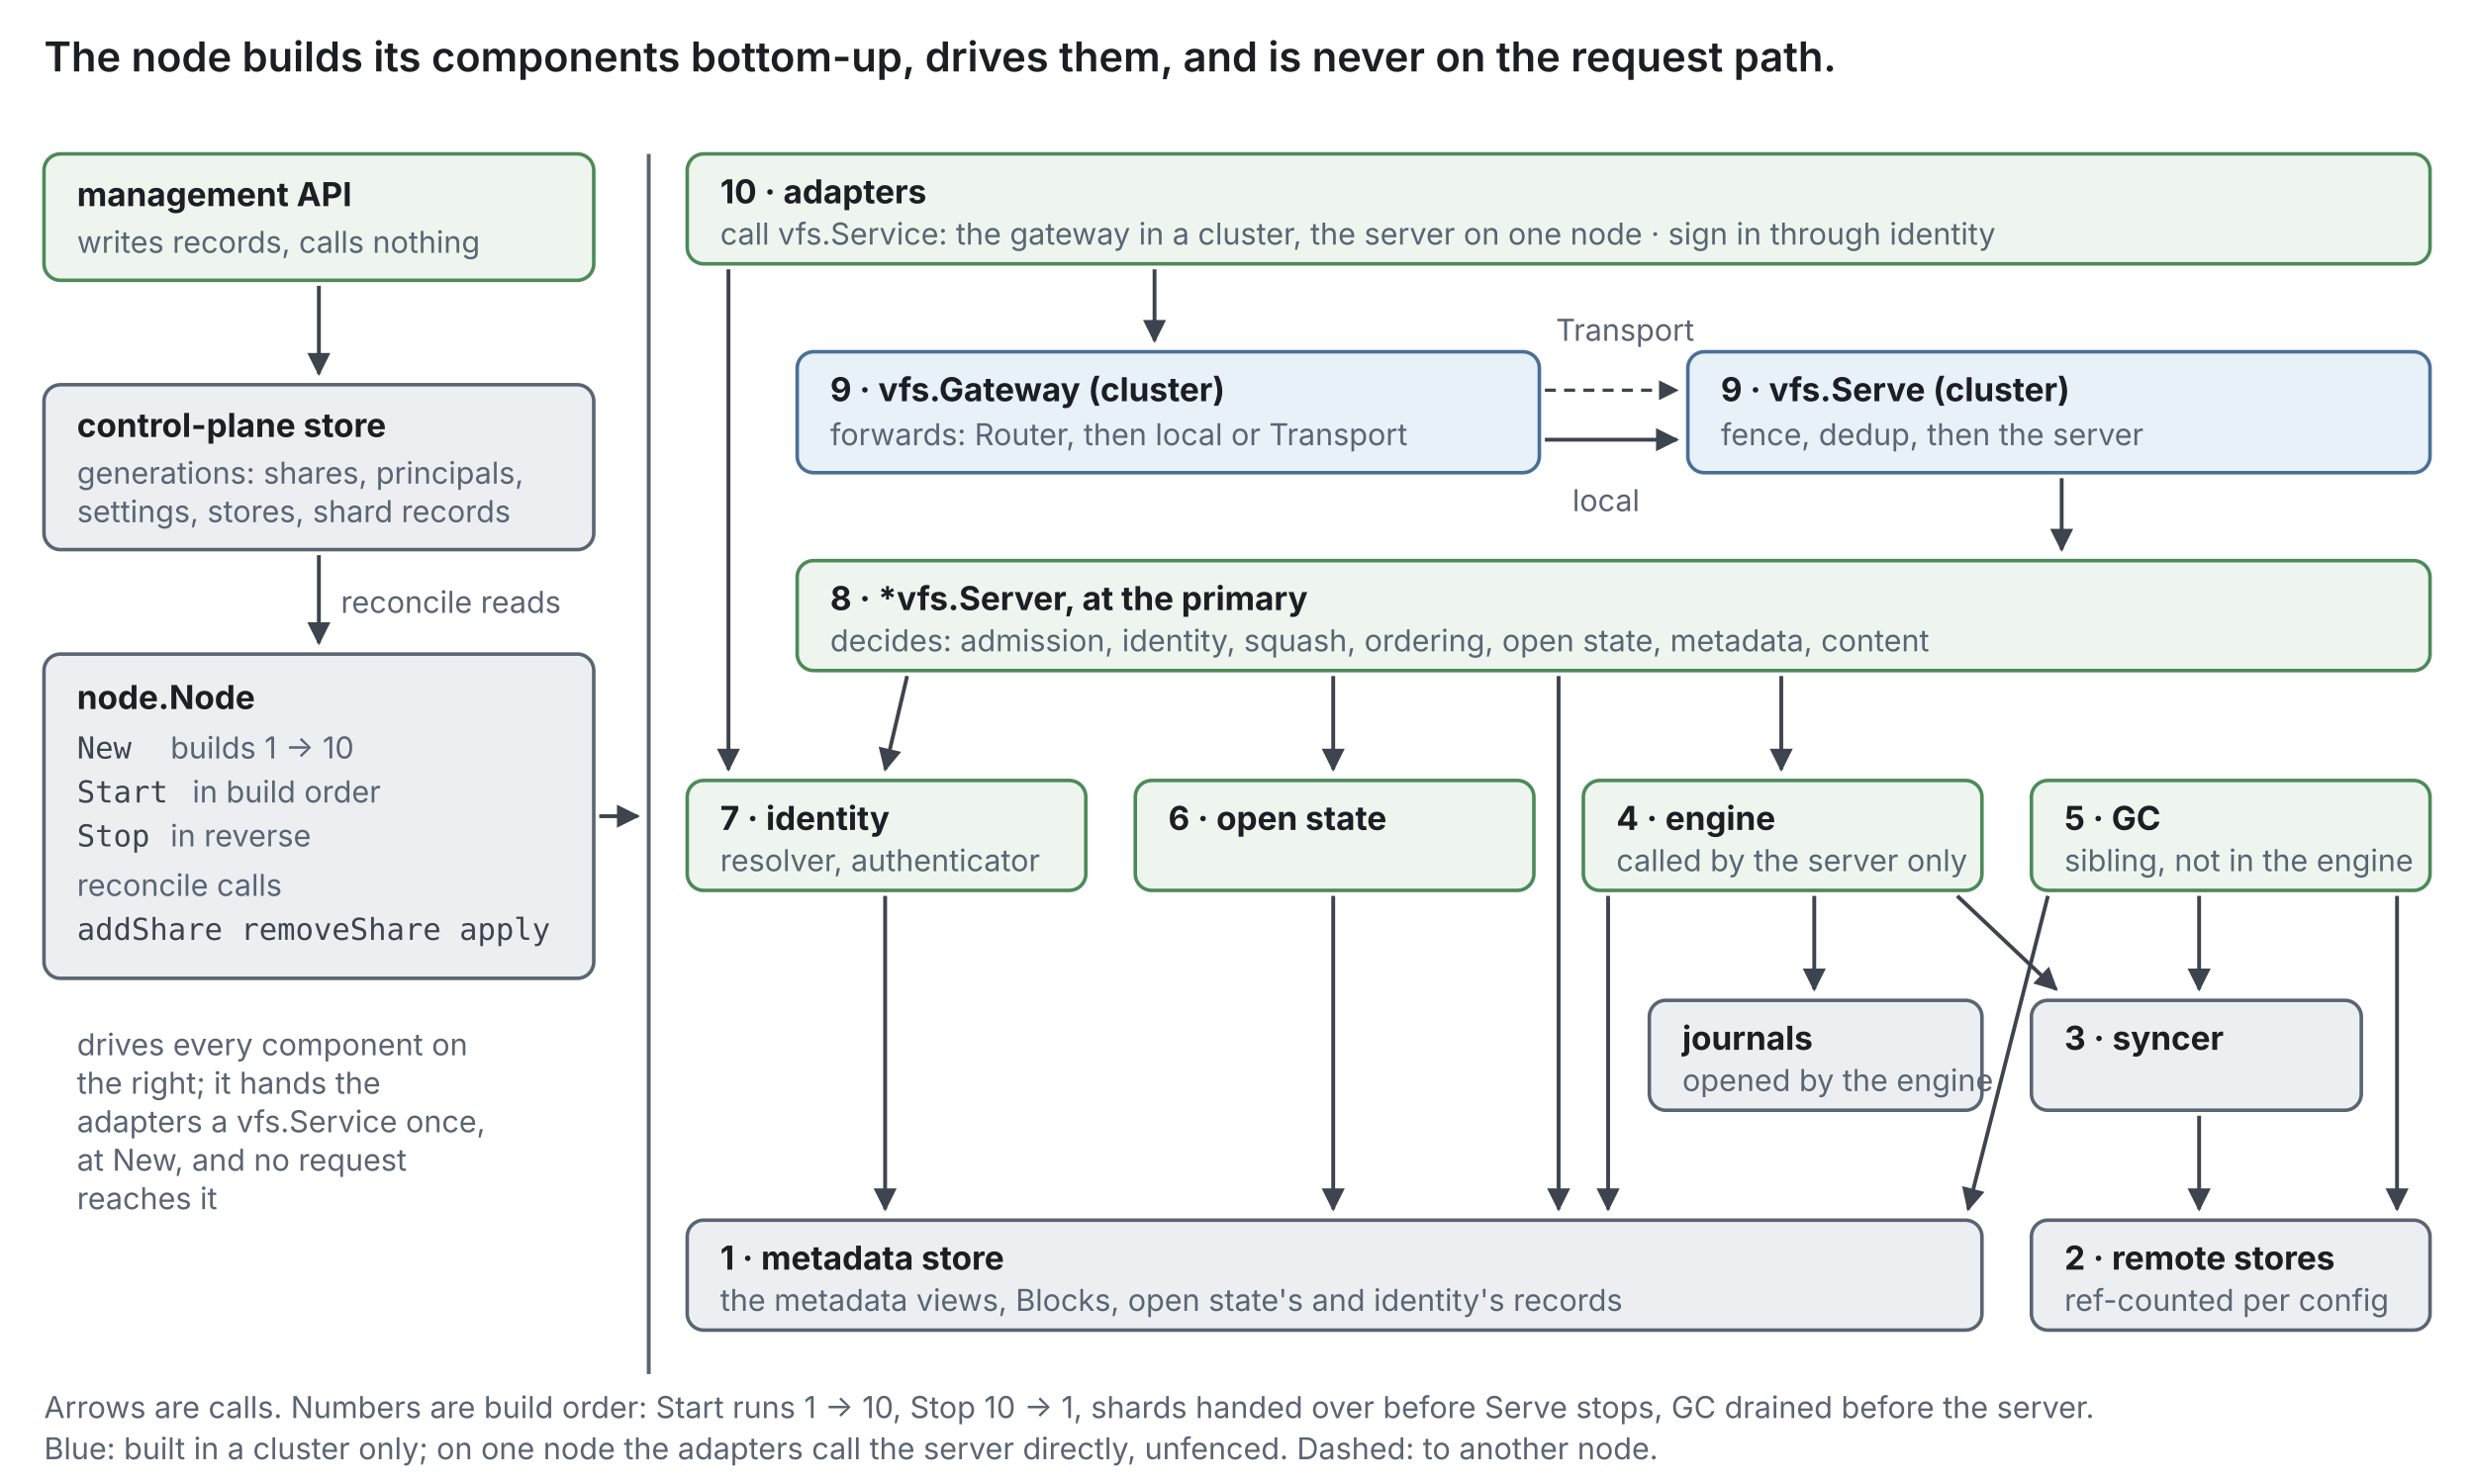
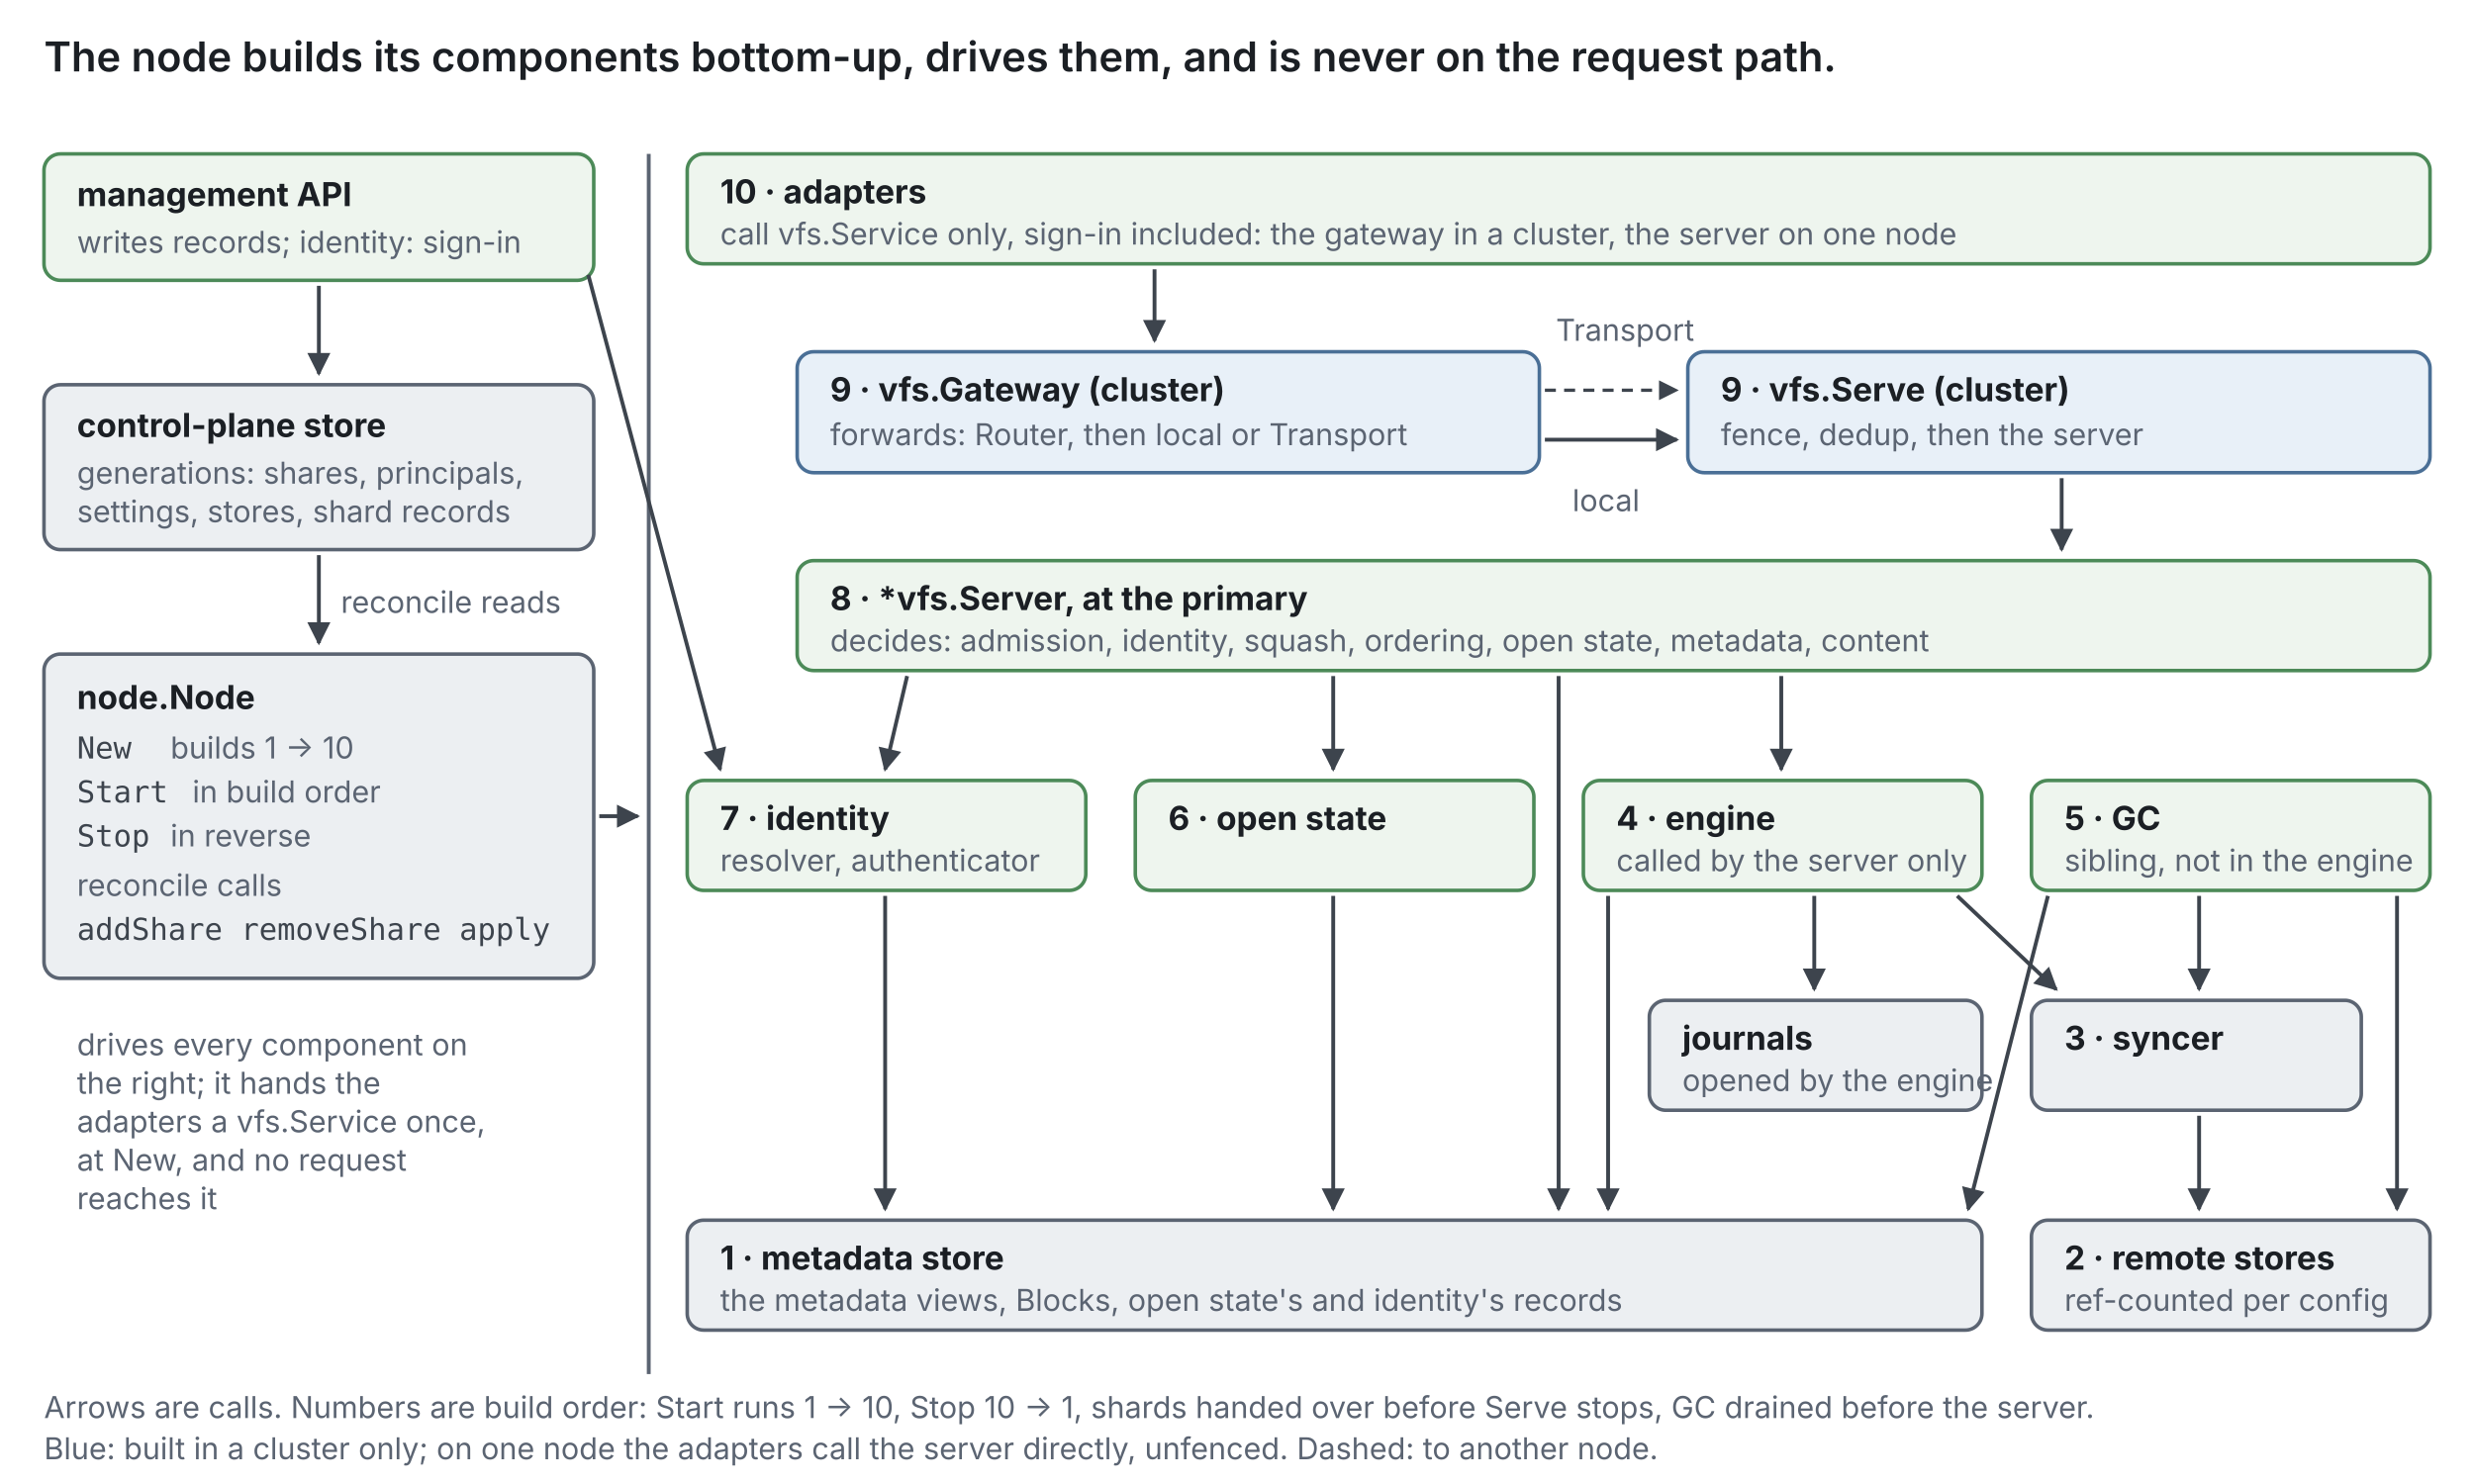
<svg xmlns="http://www.w3.org/2000/svg" viewBox="0 0 900 540" width="900" height="540" font-family="system-ui,-apple-system,Segoe UI,sans-serif">
  <defs>
    <marker id="a" viewBox="0 0 10 10" refX="9" refY="5" markerWidth="6" markerHeight="6" orient="auto-start-reverse">
      <path d="M0,0 L10,5 L0,10 z" fill="#3d444d" />
    </marker>
    <style>
      .t{font-size:15px;font-weight:600;fill:#1b1f24}.h{font-size:12px;font-weight:700;fill:#1b1f24}
      .l{font-size:12px;fill:#1b1f24}.s{font-size:11px;fill:#5b6472}
      .k{font-family:ui-monospace,SFMono-Regular,Menlo,monospace;font-size:11px;fill:#3d444d}
      .pr{fill:#e8f0f8;stroke:#4a6f96;stroke-width:1.3}
      .sv{fill:#eef5ee;stroke:#4c8a58;stroke-width:1.3}
      .st{fill:#eceff2;stroke:#5b6472;stroke-width:1.3}
      .ln{stroke:#3d444d;stroke-width:1.4;fill:none;marker-end:url(#a)}
      .dl{stroke:#3d444d;stroke-width:1.2;fill:none;stroke-dasharray:4 3;marker-end:url(#a)}
    </style>
  </defs>
  <rect width="900" height="540" fill="#ffffff" />
  <text x="16" y="26" class="t">The node builds its components bottom-up, drives them, and is never on the request path.</text>
  <rect x="16" y="56" width="200" height="46" rx="6" class="sv" />
  <text x="28" y="75" class="h">management API</text>
-   <text x="28" y="92" class="s">writes records, calls nothing</text>
+   <text x="28" y="92" class="s">writes records; identity: sign-in</text>
  <path d="M116,104 L116,136" class="ln" />
  <rect x="16" y="140" width="200" height="60" rx="6" class="st" />
  <text x="28" y="159" class="h">control-plane store</text>
  <text x="28" y="176" class="s">generations: shares, principals,</text>
  <text x="28" y="190" class="s">settings, stores, shard records</text>
  <path d="M116,202 L116,234" class="ln" />
  <text x="124" y="223" class="s">reconcile reads</text>
  <rect x="16" y="238" width="200" height="118" rx="6" class="st" />
  <text x="28" y="258" class="h">node.Node</text>
  <text x="28" y="276" class="k">New</text>
  <text x="62" y="276" class="s">builds 1 → 10</text>
  <text x="28" y="292" class="k">Start</text>
  <text x="70" y="292" class="s">in build order</text>
  <text x="28" y="308" class="k">Stop</text>
  <text x="62" y="308" class="s">in reverse</text>
  <text x="28" y="326" class="s">reconcile calls</text>
  <text x="28" y="342" class="k">addShare removeShare apply</text>
  <path d="M218,297 L232,297" class="ln" />
  <path d="M236,56 L236,500" stroke="#5b6472" stroke-width="1.4" fill="none" />
  <text x="28" y="384" class="s">drives every component on</text>
  <text x="28" y="398" class="s">the right; it hands the</text>
  <text x="28" y="412" class="s">adapters a vfs.Service once,</text>
  <text x="28" y="426" class="s">at New, and no request</text>
  <text x="28" y="440" class="s">reaches it</text>
  <rect x="250" y="56" width="634" height="40" rx="6" class="sv" />
  <text x="262" y="74" class="h">10 · adapters</text>
-   <text x="262" y="89" class="s">call vfs.Service: the gateway in a cluster, the server on one node · sign in through identity</text>
+   <text x="262" y="89" class="s">call vfs.Service only, sign-in included: the gateway in a cluster, the server on one node</text>
  <rect x="290" y="128" width="270" height="44" rx="6" class="pr" />
  <text x="302" y="146" class="h">9 · vfs.Gateway (cluster)</text>
  <text x="302" y="162" class="s">forwards: Router, then local or Transport</text>
  <rect x="614" y="128" width="270" height="44" rx="6" class="pr" />
  <text x="626" y="146" class="h">9 · vfs.Serve (cluster)</text>
  <text x="626" y="162" class="s">fence, dedup, then the server</text>
  <path d="M420,98 L420,124" class="ln" />
  <path d="M562,142 L610,142" class="dl" />
  <text x="566" y="124" class="s">Transport</text>
  <path d="M562,160 L610,160" class="ln" />
  <text x="572" y="186" class="s">local</text>
  <rect x="290" y="204" width="594" height="40" rx="6" class="sv" />
  <text x="302" y="222" class="h">8 · *vfs.Server, at the primary</text>
  <text x="302" y="237" class="s">decides: admission, identity, squash, ordering, open state, metadata, content</text>
  <path d="M750,174 L750,200" class="ln" />
  <rect x="250" y="284" width="145" height="40" rx="6" class="sv" />
  <text x="262" y="302" class="h">7 · identity</text>
  <text x="262" y="317" class="s">resolver, authenticator</text>
  <rect x="413" y="284" width="145" height="40" rx="6" class="sv" />
  <text x="425" y="302" class="h">6 · open state</text>
  <rect x="576" y="284" width="145" height="40" rx="6" class="sv" />
  <text x="588" y="302" class="h">4 · engine</text>
  <text x="588" y="317" class="s">called by the server only</text>
  <rect x="739" y="284" width="145" height="40" rx="6" class="sv" />
  <text x="751" y="302" class="h">5 · GC</text>
  <text x="751" y="317" class="s">sibling, not in the engine</text>
-   <path d="M265,98 L265,280" class="ln" />
+   <path d="M214,100 L262,280" class="ln" />
  <path d="M330,246 L322,280" class="ln" />
  <path d="M485,246 L485,280" class="ln" />
  <path d="M648,246 L648,280" class="ln" />
  <rect x="600" y="364" width="121" height="40" rx="6" class="st" />
  <text x="612" y="382" class="h">journals</text>
  <text x="612" y="397" class="s">opened by the engine</text>
  <rect x="739" y="364" width="120" height="40" rx="6" class="st" />
  <text x="751" y="382" class="h">3 · syncer</text>
  <path d="M660,326 L660,360" class="ln" />
  <path d="M712,326 L748,360" class="ln" />
  <path d="M800,326 L800,360" class="ln" />
  <rect x="250" y="444" width="471" height="40" rx="6" class="st" />
  <text x="262" y="462" class="h">1 · metadata store</text>
  <text x="262" y="477" class="s">the metadata views, Blocks, open state's and identity's records</text>
  <rect x="739" y="444" width="145" height="40" rx="6" class="st" />
  <text x="751" y="462" class="h">2 · remote stores</text>
  <text x="751" y="477" class="s">ref-counted per config</text>
  <path d="M322,326 L322,440" class="ln" />
  <path d="M485,326 L485,440" class="ln" />
  <path d="M567,246 L567,440" class="ln" />
  <path d="M585,326 L585,440" class="ln" />
  <path d="M745,326 L716,440" class="ln" />
  <path d="M800,406 L800,440" class="ln" />
  <path d="M872,326 L872,440" class="ln" />
  <text x="16" y="516" class="s">Arrows are calls. Numbers are build order: Start runs 1 → 10, Stop 10 → 1, shards handed over before Serve stops, GC drained before the server.</text>
  <text x="16" y="531" class="s">Blue: built in a cluster only; on one node the adapters call the server directly, unfenced. Dashed: to another node.</text>
</svg>
